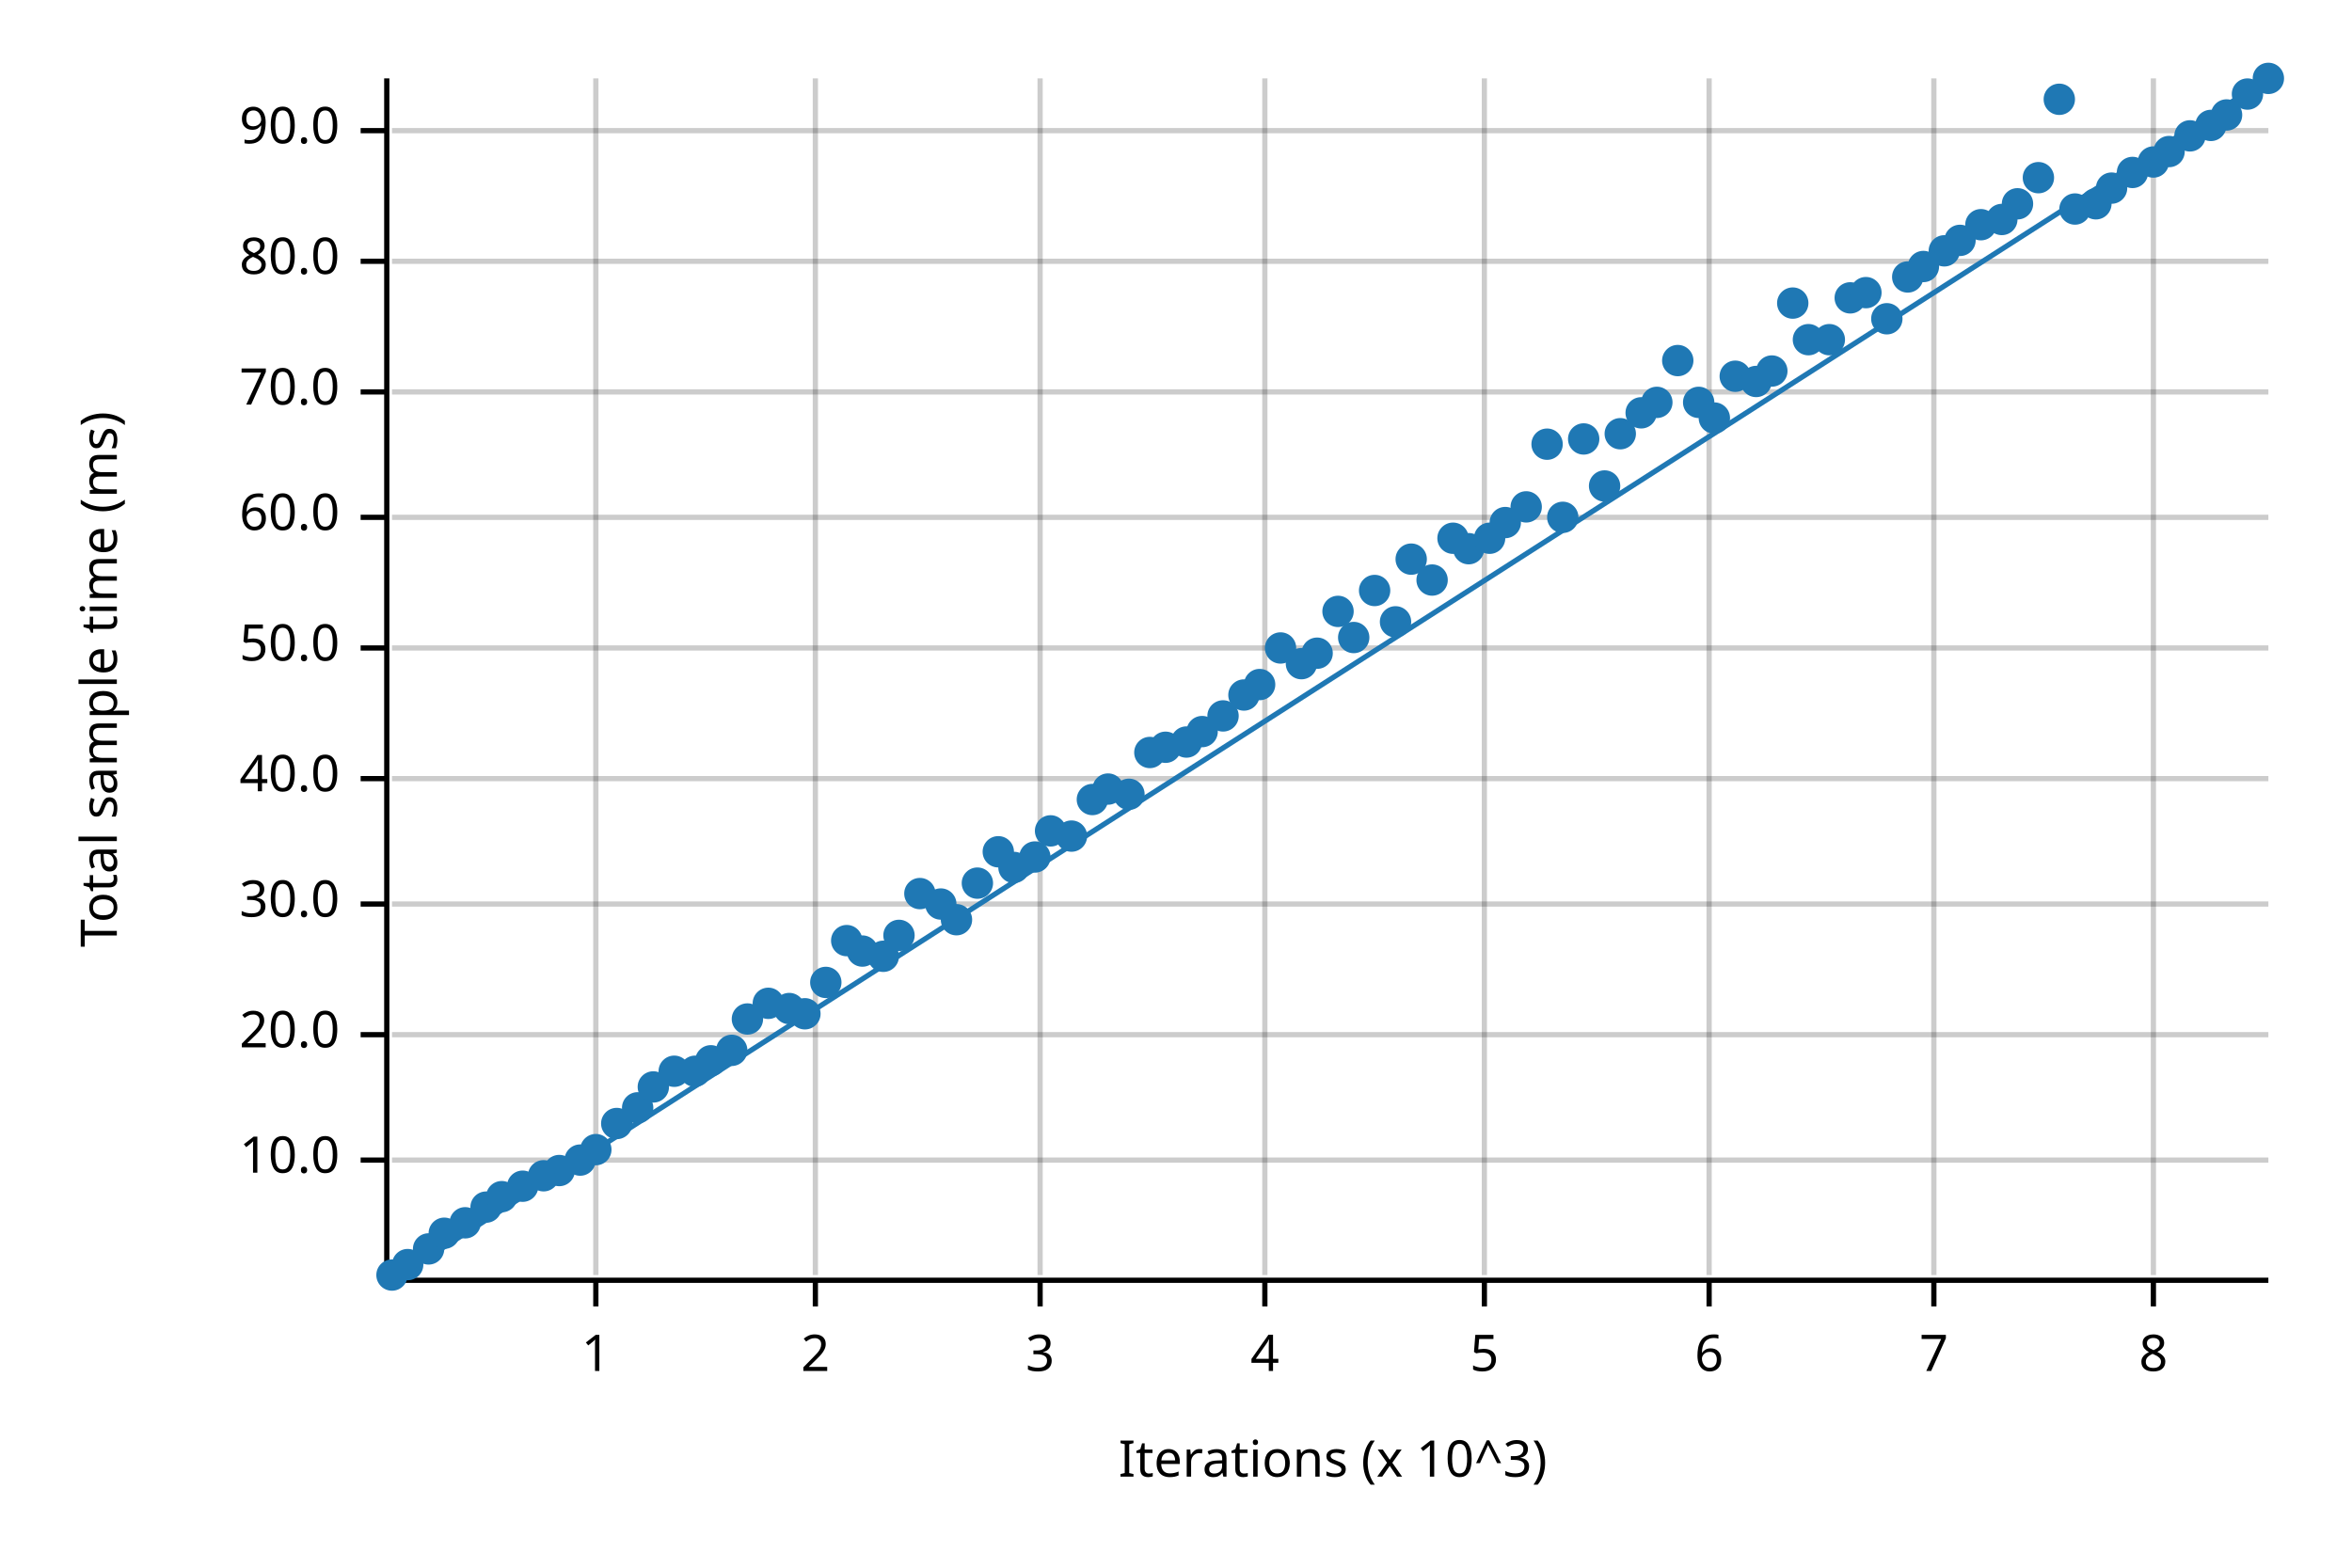
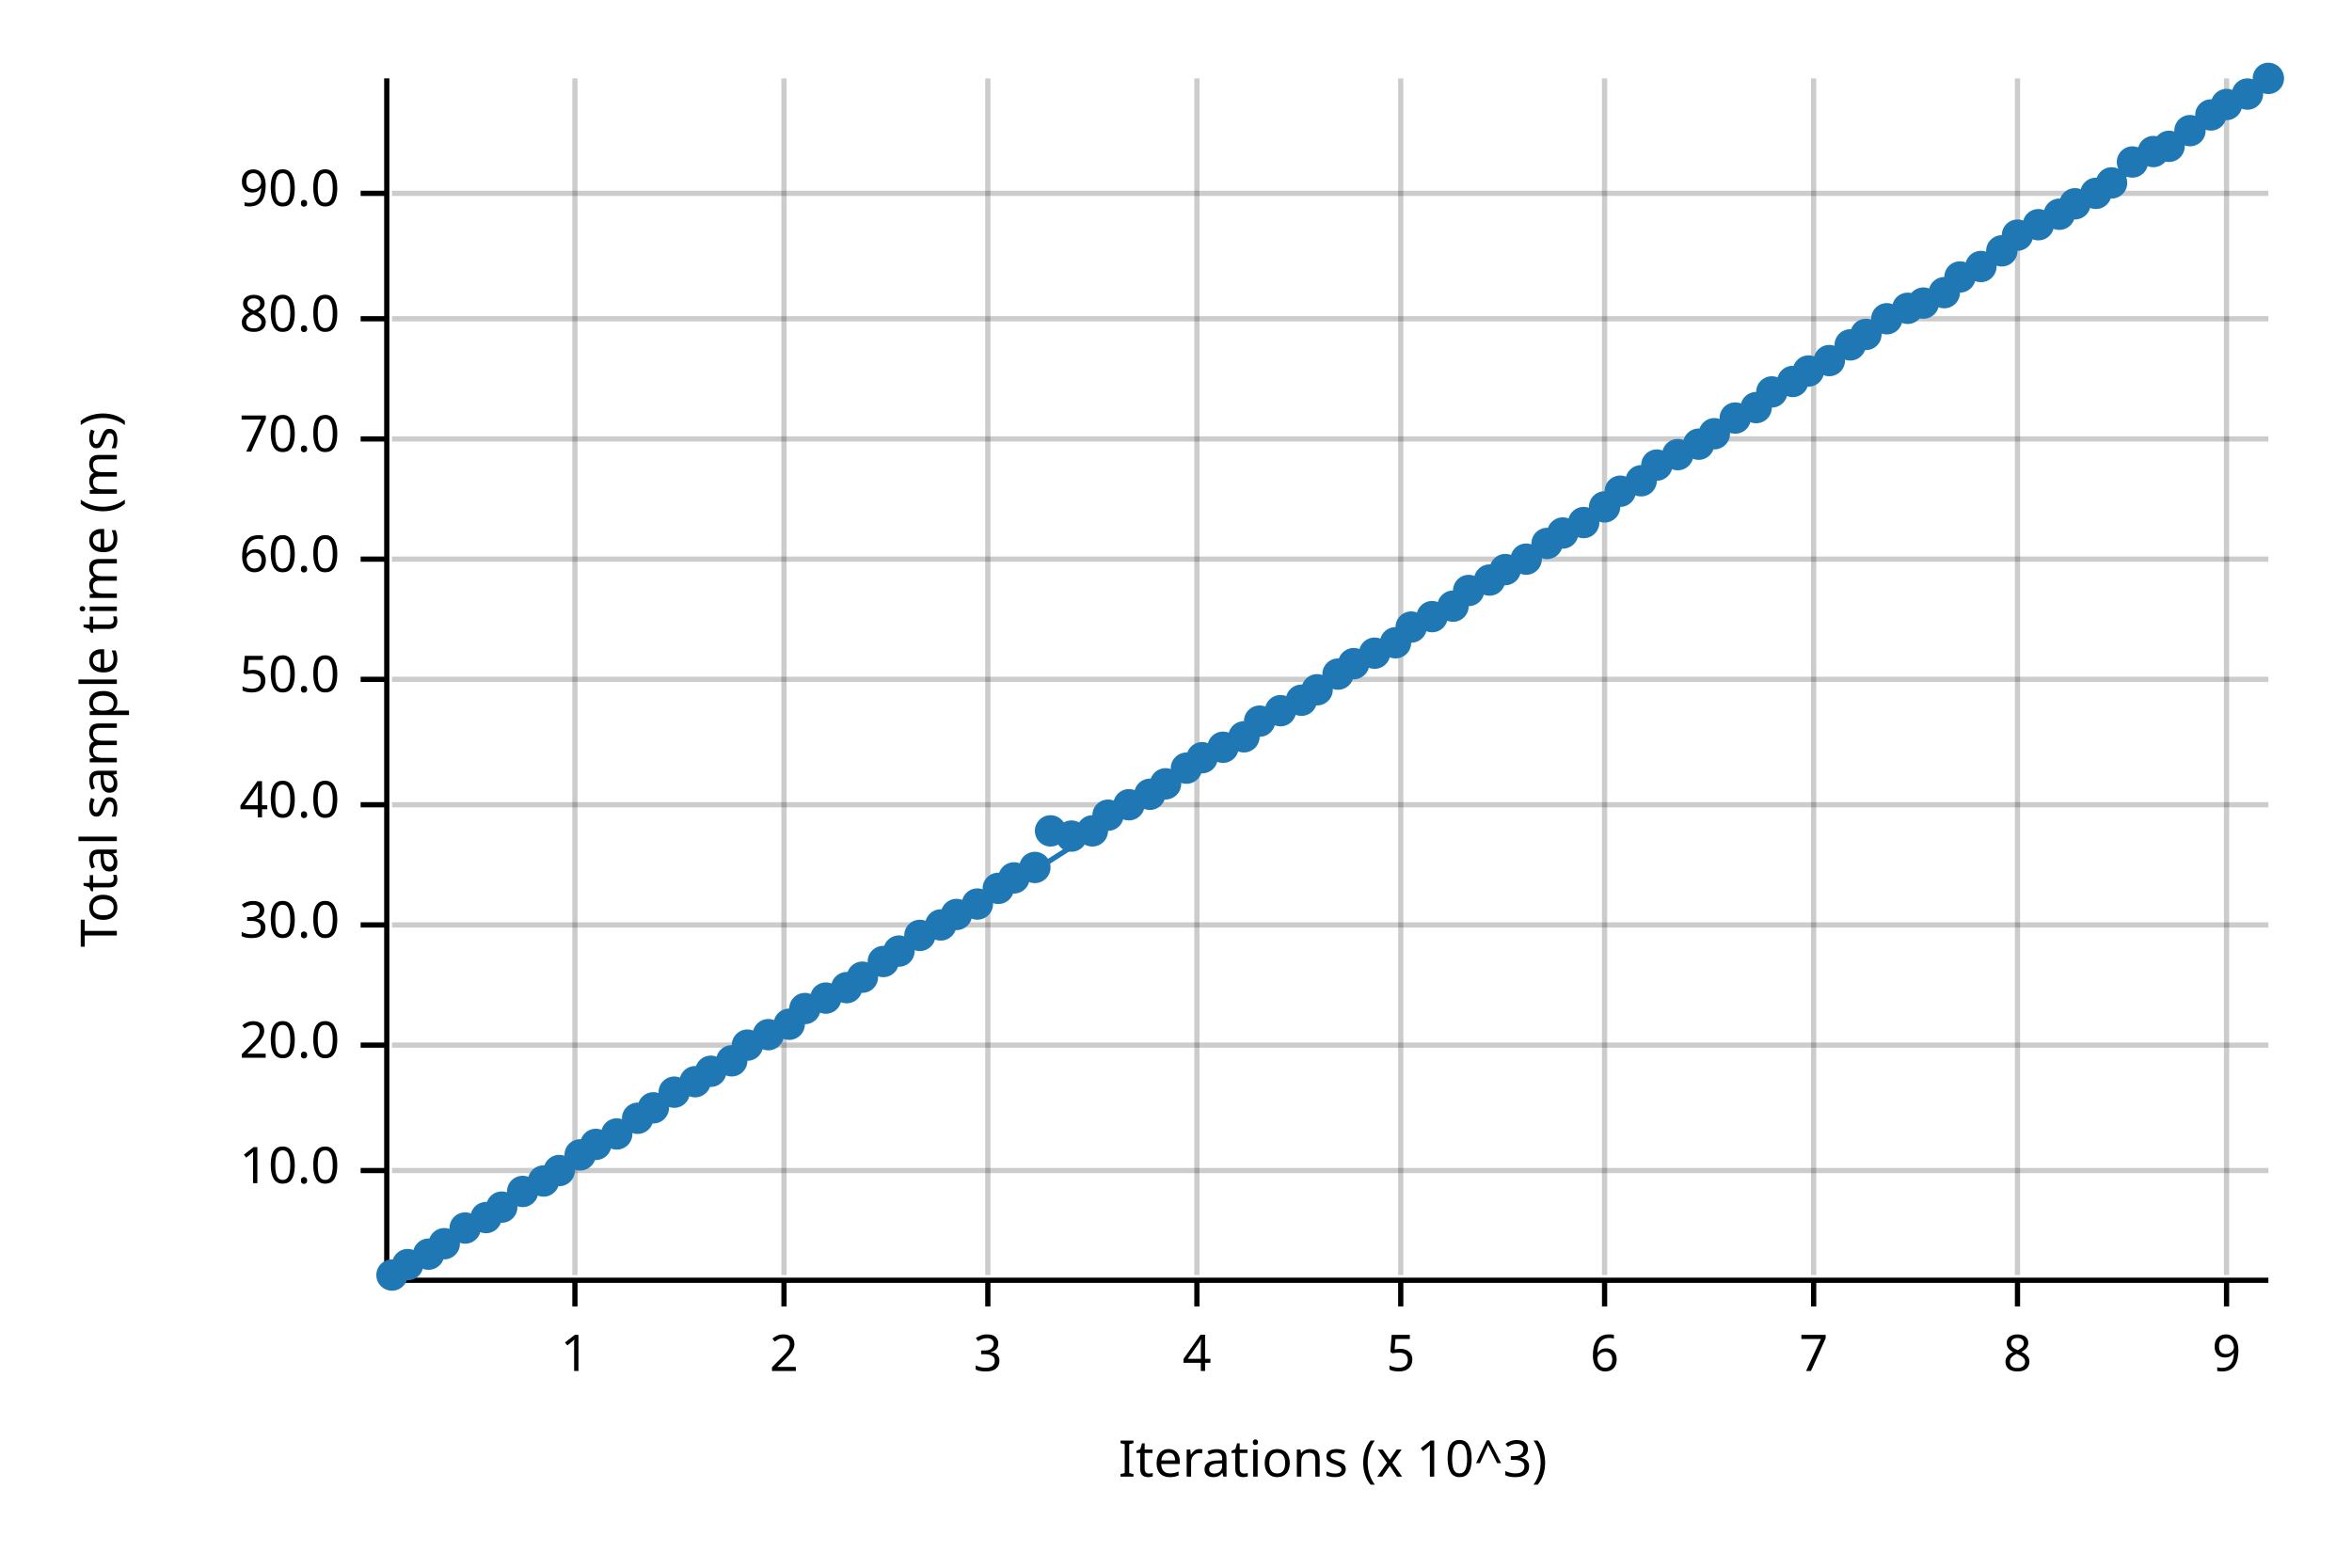
<svg xmlns="http://www.w3.org/2000/svg" width="450" height="300" viewBox="0 0 450 300">
  <text x="15" y="130" dy="0.76em" text-anchor="middle" font-family="sans-serif" font-size="9.677" opacity="1" fill="#000000" transform="rotate(270, 15, 130)">
Total sample time (ms)
</text>
  <text x="255" y="285" dy="-0.5ex" text-anchor="middle" font-family="sans-serif" font-size="9.677" opacity="1" fill="#000000">
Iterations (x 10^3)
</text>
-   <line opacity="0.2" stroke="#000000" stroke-width="1" x1="114" y1="244" x2="114" y2="15" />
-   <line opacity="0.2" stroke="#000000" stroke-width="1" x1="156" y1="244" x2="156" y2="15" />
-   <line opacity="0.2" stroke="#000000" stroke-width="1" x1="199" y1="244" x2="199" y2="15" />
-   <line opacity="0.2" stroke="#000000" stroke-width="1" x1="242" y1="244" x2="242" y2="15" />
-   <line opacity="0.2" stroke="#000000" stroke-width="1" x1="284" y1="244" x2="284" y2="15" />
-   <line opacity="0.2" stroke="#000000" stroke-width="1" x1="327" y1="244" x2="327" y2="15" />
-   <line opacity="0.2" stroke="#000000" stroke-width="1" x1="370" y1="244" x2="370" y2="15" />
-   <line opacity="0.2" stroke="#000000" stroke-width="1" x1="412" y1="244" x2="412" y2="15" />
-   <line opacity="0.2" stroke="#000000" stroke-width="1" x1="75" y1="222" x2="434" y2="222" />
-   <line opacity="0.2" stroke="#000000" stroke-width="1" x1="75" y1="198" x2="434" y2="198" />
-   <line opacity="0.2" stroke="#000000" stroke-width="1" x1="75" y1="173" x2="434" y2="173" />
-   <line opacity="0.2" stroke="#000000" stroke-width="1" x1="75" y1="149" x2="434" y2="149" />
-   <line opacity="0.2" stroke="#000000" stroke-width="1" x1="75" y1="124" x2="434" y2="124" />
-   <line opacity="0.2" stroke="#000000" stroke-width="1" x1="75" y1="99" x2="434" y2="99" />
-   <line opacity="0.2" stroke="#000000" stroke-width="1" x1="75" y1="75" x2="434" y2="75" />
-   <line opacity="0.2" stroke="#000000" stroke-width="1" x1="75" y1="50" x2="434" y2="50" />
-   <line opacity="0.2" stroke="#000000" stroke-width="1" x1="75" y1="25" x2="434" y2="25" />
+   <line opacity="0.2" stroke="#000000" stroke-width="1" x1="110" y1="244" x2="110" y2="15" />
+   <line opacity="0.2" stroke="#000000" stroke-width="1" x1="150" y1="244" x2="150" y2="15" />
+   <line opacity="0.2" stroke="#000000" stroke-width="1" x1="189" y1="244" x2="189" y2="15" />
+   <line opacity="0.2" stroke="#000000" stroke-width="1" x1="229" y1="244" x2="229" y2="15" />
+   <line opacity="0.2" stroke="#000000" stroke-width="1" x1="268" y1="244" x2="268" y2="15" />
+   <line opacity="0.2" stroke="#000000" stroke-width="1" x1="307" y1="244" x2="307" y2="15" />
+   <line opacity="0.2" stroke="#000000" stroke-width="1" x1="347" y1="244" x2="347" y2="15" />
+   <line opacity="0.2" stroke="#000000" stroke-width="1" x1="386" y1="244" x2="386" y2="15" />
+   <line opacity="0.2" stroke="#000000" stroke-width="1" x1="426" y1="244" x2="426" y2="15" />
+   <line opacity="0.2" stroke="#000000" stroke-width="1" x1="75" y1="224" x2="434" y2="224" />
+   <line opacity="0.2" stroke="#000000" stroke-width="1" x1="75" y1="200" x2="434" y2="200" />
+   <line opacity="0.2" stroke="#000000" stroke-width="1" x1="75" y1="177" x2="434" y2="177" />
+   <line opacity="0.2" stroke="#000000" stroke-width="1" x1="75" y1="154" x2="434" y2="154" />
+   <line opacity="0.2" stroke="#000000" stroke-width="1" x1="75" y1="130" x2="434" y2="130" />
+   <line opacity="0.2" stroke="#000000" stroke-width="1" x1="75" y1="107" x2="434" y2="107" />
+   <line opacity="0.2" stroke="#000000" stroke-width="1" x1="75" y1="84" x2="434" y2="84" />
+   <line opacity="0.2" stroke="#000000" stroke-width="1" x1="75" y1="61" x2="434" y2="61" />
+   <line opacity="0.2" stroke="#000000" stroke-width="1" x1="75" y1="37" x2="434" y2="37" />
  <polyline fill="none" opacity="1" stroke="#000000" stroke-width="1" points="74,15 74,244 " />
-   <text x="65" y="222" dy="0.5ex" text-anchor="end" font-family="sans-serif" font-size="9.677" opacity="1" fill="#000000">
+   <text x="65" y="224" dy="0.5ex" text-anchor="end" font-family="sans-serif" font-size="9.677" opacity="1" fill="#000000">
10.0
</text>
-   <polyline fill="none" opacity="1" stroke="#000000" stroke-width="1" points="69,222 74,222 " />
-   <text x="65" y="198" dy="0.5ex" text-anchor="end" font-family="sans-serif" font-size="9.677" opacity="1" fill="#000000">
+   <polyline fill="none" opacity="1" stroke="#000000" stroke-width="1" points="69,224 74,224 " />
+   <text x="65" y="200" dy="0.5ex" text-anchor="end" font-family="sans-serif" font-size="9.677" opacity="1" fill="#000000">
20.0
</text>
-   <polyline fill="none" opacity="1" stroke="#000000" stroke-width="1" points="69,198 74,198 " />
-   <text x="65" y="173" dy="0.5ex" text-anchor="end" font-family="sans-serif" font-size="9.677" opacity="1" fill="#000000">
+   <polyline fill="none" opacity="1" stroke="#000000" stroke-width="1" points="69,200 74,200 " />
+   <text x="65" y="177" dy="0.5ex" text-anchor="end" font-family="sans-serif" font-size="9.677" opacity="1" fill="#000000">
30.0
</text>
-   <polyline fill="none" opacity="1" stroke="#000000" stroke-width="1" points="69,173 74,173 " />
-   <text x="65" y="149" dy="0.5ex" text-anchor="end" font-family="sans-serif" font-size="9.677" opacity="1" fill="#000000">
+   <polyline fill="none" opacity="1" stroke="#000000" stroke-width="1" points="69,177 74,177 " />
+   <text x="65" y="154" dy="0.5ex" text-anchor="end" font-family="sans-serif" font-size="9.677" opacity="1" fill="#000000">
40.0
</text>
-   <polyline fill="none" opacity="1" stroke="#000000" stroke-width="1" points="69,149 74,149 " />
-   <text x="65" y="124" dy="0.5ex" text-anchor="end" font-family="sans-serif" font-size="9.677" opacity="1" fill="#000000">
+   <polyline fill="none" opacity="1" stroke="#000000" stroke-width="1" points="69,154 74,154 " />
+   <text x="65" y="130" dy="0.5ex" text-anchor="end" font-family="sans-serif" font-size="9.677" opacity="1" fill="#000000">
50.0
</text>
-   <polyline fill="none" opacity="1" stroke="#000000" stroke-width="1" points="69,124 74,124 " />
-   <text x="65" y="99" dy="0.5ex" text-anchor="end" font-family="sans-serif" font-size="9.677" opacity="1" fill="#000000">
+   <polyline fill="none" opacity="1" stroke="#000000" stroke-width="1" points="69,130 74,130 " />
+   <text x="65" y="107" dy="0.5ex" text-anchor="end" font-family="sans-serif" font-size="9.677" opacity="1" fill="#000000">
60.0
</text>
-   <polyline fill="none" opacity="1" stroke="#000000" stroke-width="1" points="69,99 74,99 " />
-   <text x="65" y="75" dy="0.5ex" text-anchor="end" font-family="sans-serif" font-size="9.677" opacity="1" fill="#000000">
+   <polyline fill="none" opacity="1" stroke="#000000" stroke-width="1" points="69,107 74,107 " />
+   <text x="65" y="84" dy="0.5ex" text-anchor="end" font-family="sans-serif" font-size="9.677" opacity="1" fill="#000000">
70.0
</text>
-   <polyline fill="none" opacity="1" stroke="#000000" stroke-width="1" points="69,75 74,75 " />
-   <text x="65" y="50" dy="0.5ex" text-anchor="end" font-family="sans-serif" font-size="9.677" opacity="1" fill="#000000">
+   <polyline fill="none" opacity="1" stroke="#000000" stroke-width="1" points="69,84 74,84 " />
+   <text x="65" y="61" dy="0.5ex" text-anchor="end" font-family="sans-serif" font-size="9.677" opacity="1" fill="#000000">
80.0
</text>
-   <polyline fill="none" opacity="1" stroke="#000000" stroke-width="1" points="69,50 74,50 " />
-   <text x="65" y="25" dy="0.5ex" text-anchor="end" font-family="sans-serif" font-size="9.677" opacity="1" fill="#000000">
+   <polyline fill="none" opacity="1" stroke="#000000" stroke-width="1" points="69,61 74,61 " />
+   <text x="65" y="37" dy="0.5ex" text-anchor="end" font-family="sans-serif" font-size="9.677" opacity="1" fill="#000000">
90.0
</text>
-   <polyline fill="none" opacity="1" stroke="#000000" stroke-width="1" points="69,25 74,25 " />
+   <polyline fill="none" opacity="1" stroke="#000000" stroke-width="1" points="69,37 74,37 " />
  <polyline fill="none" opacity="1" stroke="#000000" stroke-width="1" points="75,245 434,245 " />
-   <text x="114" y="255" dy="0.76em" text-anchor="middle" font-family="sans-serif" font-size="9.677" opacity="1" fill="#000000">
+   <text x="110" y="255" dy="0.76em" text-anchor="middle" font-family="sans-serif" font-size="9.677" opacity="1" fill="#000000">
1
</text>
-   <polyline fill="none" opacity="1" stroke="#000000" stroke-width="1" points="114,245 114,250 " />
-   <text x="156" y="255" dy="0.76em" text-anchor="middle" font-family="sans-serif" font-size="9.677" opacity="1" fill="#000000">
+   <polyline fill="none" opacity="1" stroke="#000000" stroke-width="1" points="110,245 110,250 " />
+   <text x="150" y="255" dy="0.76em" text-anchor="middle" font-family="sans-serif" font-size="9.677" opacity="1" fill="#000000">
2
</text>
-   <polyline fill="none" opacity="1" stroke="#000000" stroke-width="1" points="156,245 156,250 " />
-   <text x="199" y="255" dy="0.76em" text-anchor="middle" font-family="sans-serif" font-size="9.677" opacity="1" fill="#000000">
+   <polyline fill="none" opacity="1" stroke="#000000" stroke-width="1" points="150,245 150,250 " />
+   <text x="189" y="255" dy="0.76em" text-anchor="middle" font-family="sans-serif" font-size="9.677" opacity="1" fill="#000000">
3
</text>
-   <polyline fill="none" opacity="1" stroke="#000000" stroke-width="1" points="199,245 199,250 " />
-   <text x="242" y="255" dy="0.76em" text-anchor="middle" font-family="sans-serif" font-size="9.677" opacity="1" fill="#000000">
+   <polyline fill="none" opacity="1" stroke="#000000" stroke-width="1" points="189,245 189,250 " />
+   <text x="229" y="255" dy="0.76em" text-anchor="middle" font-family="sans-serif" font-size="9.677" opacity="1" fill="#000000">
4
</text>
-   <polyline fill="none" opacity="1" stroke="#000000" stroke-width="1" points="242,245 242,250 " />
-   <text x="284" y="255" dy="0.76em" text-anchor="middle" font-family="sans-serif" font-size="9.677" opacity="1" fill="#000000">
+   <polyline fill="none" opacity="1" stroke="#000000" stroke-width="1" points="229,245 229,250 " />
+   <text x="268" y="255" dy="0.76em" text-anchor="middle" font-family="sans-serif" font-size="9.677" opacity="1" fill="#000000">
5
</text>
-   <polyline fill="none" opacity="1" stroke="#000000" stroke-width="1" points="284,245 284,250 " />
-   <text x="327" y="255" dy="0.76em" text-anchor="middle" font-family="sans-serif" font-size="9.677" opacity="1" fill="#000000">
+   <polyline fill="none" opacity="1" stroke="#000000" stroke-width="1" points="268,245 268,250 " />
+   <text x="307" y="255" dy="0.76em" text-anchor="middle" font-family="sans-serif" font-size="9.677" opacity="1" fill="#000000">
6
</text>
-   <polyline fill="none" opacity="1" stroke="#000000" stroke-width="1" points="327,245 327,250 " />
-   <text x="370" y="255" dy="0.76em" text-anchor="middle" font-family="sans-serif" font-size="9.677" opacity="1" fill="#000000">
+   <polyline fill="none" opacity="1" stroke="#000000" stroke-width="1" points="307,245 307,250 " />
+   <text x="347" y="255" dy="0.76em" text-anchor="middle" font-family="sans-serif" font-size="9.677" opacity="1" fill="#000000">
7
</text>
-   <polyline fill="none" opacity="1" stroke="#000000" stroke-width="1" points="370,245 370,250 " />
-   <text x="412" y="255" dy="0.76em" text-anchor="middle" font-family="sans-serif" font-size="9.677" opacity="1" fill="#000000">
+   <polyline fill="none" opacity="1" stroke="#000000" stroke-width="1" points="347,245 347,250 " />
+   <text x="386" y="255" dy="0.76em" text-anchor="middle" font-family="sans-serif" font-size="9.677" opacity="1" fill="#000000">
8
</text>
-   <polyline fill="none" opacity="1" stroke="#000000" stroke-width="1" points="412,245 412,250 " />
+   <polyline fill="none" opacity="1" stroke="#000000" stroke-width="1" points="386,245 386,250 " />
+   <text x="426" y="255" dy="0.76em" text-anchor="middle" font-family="sans-serif" font-size="9.677" opacity="1" fill="#000000">
+ 9
+ </text>
+   <polyline fill="none" opacity="1" stroke="#000000" stroke-width="1" points="426,245 426,250 " />
  <circle cx="75" cy="244" r="3" opacity="1" fill="#1F78B4" stroke="none" stroke-width="1" />
  <circle cx="78" cy="242" r="3" opacity="1" fill="#1F78B4" stroke="none" stroke-width="1" />
-   <circle cx="82" cy="239" r="3" opacity="1" fill="#1F78B4" stroke="none" stroke-width="1" />
-   <circle cx="85" cy="236" r="3" opacity="1" fill="#1F78B4" stroke="none" stroke-width="1" />
-   <circle cx="89" cy="234" r="3" opacity="1" fill="#1F78B4" stroke="none" stroke-width="1" />
-   <circle cx="93" cy="231" r="3" opacity="1" fill="#1F78B4" stroke="none" stroke-width="1" />
-   <circle cx="96" cy="229" r="3" opacity="1" fill="#1F78B4" stroke="none" stroke-width="1" />
-   <circle cx="100" cy="227" r="3" opacity="1" fill="#1F78B4" stroke="none" stroke-width="1" />
-   <circle cx="104" cy="225" r="3" opacity="1" fill="#1F78B4" stroke="none" stroke-width="1" />
+   <circle cx="82" cy="240" r="3" opacity="1" fill="#1F78B4" stroke="none" stroke-width="1" />
+   <circle cx="85" cy="238" r="3" opacity="1" fill="#1F78B4" stroke="none" stroke-width="1" />
+   <circle cx="89" cy="235" r="3" opacity="1" fill="#1F78B4" stroke="none" stroke-width="1" />
+   <circle cx="93" cy="233" r="3" opacity="1" fill="#1F78B4" stroke="none" stroke-width="1" />
+   <circle cx="96" cy="231" r="3" opacity="1" fill="#1F78B4" stroke="none" stroke-width="1" />
+   <circle cx="100" cy="228" r="3" opacity="1" fill="#1F78B4" stroke="none" stroke-width="1" />
+   <circle cx="104" cy="226" r="3" opacity="1" fill="#1F78B4" stroke="none" stroke-width="1" />
  <circle cx="107" cy="224" r="3" opacity="1" fill="#1F78B4" stroke="none" stroke-width="1" />
-   <circle cx="111" cy="222" r="3" opacity="1" fill="#1F78B4" stroke="none" stroke-width="1" />
-   <circle cx="114" cy="220" r="3" opacity="1" fill="#1F78B4" stroke="none" stroke-width="1" />
-   <circle cx="118" cy="215" r="3" opacity="1" fill="#1F78B4" stroke="none" stroke-width="1" />
-   <circle cx="122" cy="212" r="3" opacity="1" fill="#1F78B4" stroke="none" stroke-width="1" />
-   <circle cx="125" cy="208" r="3" opacity="1" fill="#1F78B4" stroke="none" stroke-width="1" />
-   <circle cx="129" cy="205" r="3" opacity="1" fill="#1F78B4" stroke="none" stroke-width="1" />
-   <circle cx="133" cy="205" r="3" opacity="1" fill="#1F78B4" stroke="none" stroke-width="1" />
-   <circle cx="136" cy="203" r="3" opacity="1" fill="#1F78B4" stroke="none" stroke-width="1" />
-   <circle cx="140" cy="201" r="3" opacity="1" fill="#1F78B4" stroke="none" stroke-width="1" />
-   <circle cx="143" cy="195" r="3" opacity="1" fill="#1F78B4" stroke="none" stroke-width="1" />
-   <circle cx="147" cy="192" r="3" opacity="1" fill="#1F78B4" stroke="none" stroke-width="1" />
-   <circle cx="151" cy="193" r="3" opacity="1" fill="#1F78B4" stroke="none" stroke-width="1" />
-   <circle cx="154" cy="194" r="3" opacity="1" fill="#1F78B4" stroke="none" stroke-width="1" />
-   <circle cx="158" cy="188" r="3" opacity="1" fill="#1F78B4" stroke="none" stroke-width="1" />
-   <circle cx="162" cy="180" r="3" opacity="1" fill="#1F78B4" stroke="none" stroke-width="1" />
-   <circle cx="165" cy="182" r="3" opacity="1" fill="#1F78B4" stroke="none" stroke-width="1" />
-   <circle cx="169" cy="183" r="3" opacity="1" fill="#1F78B4" stroke="none" stroke-width="1" />
-   <circle cx="172" cy="179" r="3" opacity="1" fill="#1F78B4" stroke="none" stroke-width="1" />
-   <circle cx="176" cy="171" r="3" opacity="1" fill="#1F78B4" stroke="none" stroke-width="1" />
-   <circle cx="180" cy="173" r="3" opacity="1" fill="#1F78B4" stroke="none" stroke-width="1" />
-   <circle cx="183" cy="176" r="3" opacity="1" fill="#1F78B4" stroke="none" stroke-width="1" />
-   <circle cx="187" cy="169" r="3" opacity="1" fill="#1F78B4" stroke="none" stroke-width="1" />
-   <circle cx="191" cy="163" r="3" opacity="1" fill="#1F78B4" stroke="none" stroke-width="1" />
-   <circle cx="194" cy="166" r="3" opacity="1" fill="#1F78B4" stroke="none" stroke-width="1" />
-   <circle cx="198" cy="164" r="3" opacity="1" fill="#1F78B4" stroke="none" stroke-width="1" />
+   <circle cx="111" cy="221" r="3" opacity="1" fill="#1F78B4" stroke="none" stroke-width="1" />
+   <circle cx="114" cy="219" r="3" opacity="1" fill="#1F78B4" stroke="none" stroke-width="1" />
+   <circle cx="118" cy="217" r="3" opacity="1" fill="#1F78B4" stroke="none" stroke-width="1" />
+   <circle cx="122" cy="214" r="3" opacity="1" fill="#1F78B4" stroke="none" stroke-width="1" />
+   <circle cx="125" cy="212" r="3" opacity="1" fill="#1F78B4" stroke="none" stroke-width="1" />
+   <circle cx="129" cy="209" r="3" opacity="1" fill="#1F78B4" stroke="none" stroke-width="1" />
+   <circle cx="133" cy="207" r="3" opacity="1" fill="#1F78B4" stroke="none" stroke-width="1" />
+   <circle cx="136" cy="205" r="3" opacity="1" fill="#1F78B4" stroke="none" stroke-width="1" />
+   <circle cx="140" cy="203" r="3" opacity="1" fill="#1F78B4" stroke="none" stroke-width="1" />
+   <circle cx="143" cy="200" r="3" opacity="1" fill="#1F78B4" stroke="none" stroke-width="1" />
+   <circle cx="147" cy="198" r="3" opacity="1" fill="#1F78B4" stroke="none" stroke-width="1" />
+   <circle cx="151" cy="196" r="3" opacity="1" fill="#1F78B4" stroke="none" stroke-width="1" />
+   <circle cx="154" cy="193" r="3" opacity="1" fill="#1F78B4" stroke="none" stroke-width="1" />
+   <circle cx="158" cy="191" r="3" opacity="1" fill="#1F78B4" stroke="none" stroke-width="1" />
+   <circle cx="162" cy="189" r="3" opacity="1" fill="#1F78B4" stroke="none" stroke-width="1" />
+   <circle cx="165" cy="187" r="3" opacity="1" fill="#1F78B4" stroke="none" stroke-width="1" />
+   <circle cx="169" cy="184" r="3" opacity="1" fill="#1F78B4" stroke="none" stroke-width="1" />
+   <circle cx="172" cy="182" r="3" opacity="1" fill="#1F78B4" stroke="none" stroke-width="1" />
+   <circle cx="176" cy="179" r="3" opacity="1" fill="#1F78B4" stroke="none" stroke-width="1" />
+   <circle cx="180" cy="177" r="3" opacity="1" fill="#1F78B4" stroke="none" stroke-width="1" />
+   <circle cx="183" cy="175" r="3" opacity="1" fill="#1F78B4" stroke="none" stroke-width="1" />
+   <circle cx="187" cy="173" r="3" opacity="1" fill="#1F78B4" stroke="none" stroke-width="1" />
+   <circle cx="191" cy="170" r="3" opacity="1" fill="#1F78B4" stroke="none" stroke-width="1" />
+   <circle cx="194" cy="168" r="3" opacity="1" fill="#1F78B4" stroke="none" stroke-width="1" />
+   <circle cx="198" cy="166" r="3" opacity="1" fill="#1F78B4" stroke="none" stroke-width="1" />
  <circle cx="201" cy="159" r="3" opacity="1" fill="#1F78B4" stroke="none" stroke-width="1" />
  <circle cx="205" cy="160" r="3" opacity="1" fill="#1F78B4" stroke="none" stroke-width="1" />
-   <circle cx="209" cy="153" r="3" opacity="1" fill="#1F78B4" stroke="none" stroke-width="1" />
-   <circle cx="212" cy="151" r="3" opacity="1" fill="#1F78B4" stroke="none" stroke-width="1" />
-   <circle cx="216" cy="152" r="3" opacity="1" fill="#1F78B4" stroke="none" stroke-width="1" />
-   <circle cx="220" cy="144" r="3" opacity="1" fill="#1F78B4" stroke="none" stroke-width="1" />
-   <circle cx="223" cy="143" r="3" opacity="1" fill="#1F78B4" stroke="none" stroke-width="1" />
-   <circle cx="227" cy="142" r="3" opacity="1" fill="#1F78B4" stroke="none" stroke-width="1" />
-   <circle cx="230" cy="140" r="3" opacity="1" fill="#1F78B4" stroke="none" stroke-width="1" />
-   <circle cx="234" cy="137" r="3" opacity="1" fill="#1F78B4" stroke="none" stroke-width="1" />
-   <circle cx="238" cy="133" r="3" opacity="1" fill="#1F78B4" stroke="none" stroke-width="1" />
-   <circle cx="241" cy="131" r="3" opacity="1" fill="#1F78B4" stroke="none" stroke-width="1" />
-   <circle cx="245" cy="124" r="3" opacity="1" fill="#1F78B4" stroke="none" stroke-width="1" />
-   <circle cx="249" cy="127" r="3" opacity="1" fill="#1F78B4" stroke="none" stroke-width="1" />
-   <circle cx="252" cy="125" r="3" opacity="1" fill="#1F78B4" stroke="none" stroke-width="1" />
-   <circle cx="256" cy="117" r="3" opacity="1" fill="#1F78B4" stroke="none" stroke-width="1" />
-   <circle cx="259" cy="122" r="3" opacity="1" fill="#1F78B4" stroke="none" stroke-width="1" />
-   <circle cx="263" cy="113" r="3" opacity="1" fill="#1F78B4" stroke="none" stroke-width="1" />
-   <circle cx="267" cy="119" r="3" opacity="1" fill="#1F78B4" stroke="none" stroke-width="1" />
-   <circle cx="270" cy="107" r="3" opacity="1" fill="#1F78B4" stroke="none" stroke-width="1" />
-   <circle cx="274" cy="111" r="3" opacity="1" fill="#1F78B4" stroke="none" stroke-width="1" />
-   <circle cx="278" cy="103" r="3" opacity="1" fill="#1F78B4" stroke="none" stroke-width="1" />
-   <circle cx="281" cy="105" r="3" opacity="1" fill="#1F78B4" stroke="none" stroke-width="1" />
-   <circle cx="285" cy="103" r="3" opacity="1" fill="#1F78B4" stroke="none" stroke-width="1" />
-   <circle cx="288" cy="100" r="3" opacity="1" fill="#1F78B4" stroke="none" stroke-width="1" />
-   <circle cx="292" cy="97" r="3" opacity="1" fill="#1F78B4" stroke="none" stroke-width="1" />
-   <circle cx="296" cy="85" r="3" opacity="1" fill="#1F78B4" stroke="none" stroke-width="1" />
-   <circle cx="299" cy="99" r="3" opacity="1" fill="#1F78B4" stroke="none" stroke-width="1" />
-   <circle cx="303" cy="84" r="3" opacity="1" fill="#1F78B4" stroke="none" stroke-width="1" />
-   <circle cx="307" cy="93" r="3" opacity="1" fill="#1F78B4" stroke="none" stroke-width="1" />
-   <circle cx="310" cy="83" r="3" opacity="1" fill="#1F78B4" stroke="none" stroke-width="1" />
-   <circle cx="314" cy="79" r="3" opacity="1" fill="#1F78B4" stroke="none" stroke-width="1" />
-   <circle cx="317" cy="77" r="3" opacity="1" fill="#1F78B4" stroke="none" stroke-width="1" />
-   <circle cx="321" cy="69" r="3" opacity="1" fill="#1F78B4" stroke="none" stroke-width="1" />
-   <circle cx="325" cy="77" r="3" opacity="1" fill="#1F78B4" stroke="none" stroke-width="1" />
-   <circle cx="328" cy="80" r="3" opacity="1" fill="#1F78B4" stroke="none" stroke-width="1" />
-   <circle cx="332" cy="72" r="3" opacity="1" fill="#1F78B4" stroke="none" stroke-width="1" />
-   <circle cx="336" cy="73" r="3" opacity="1" fill="#1F78B4" stroke="none" stroke-width="1" />
-   <circle cx="339" cy="71" r="3" opacity="1" fill="#1F78B4" stroke="none" stroke-width="1" />
-   <circle cx="343" cy="58" r="3" opacity="1" fill="#1F78B4" stroke="none" stroke-width="1" />
-   <circle cx="346" cy="65" r="3" opacity="1" fill="#1F78B4" stroke="none" stroke-width="1" />
-   <circle cx="350" cy="65" r="3" opacity="1" fill="#1F78B4" stroke="none" stroke-width="1" />
-   <circle cx="354" cy="57" r="3" opacity="1" fill="#1F78B4" stroke="none" stroke-width="1" />
-   <circle cx="357" cy="56" r="3" opacity="1" fill="#1F78B4" stroke="none" stroke-width="1" />
+   <circle cx="209" cy="159" r="3" opacity="1" fill="#1F78B4" stroke="none" stroke-width="1" />
+   <circle cx="212" cy="156" r="3" opacity="1" fill="#1F78B4" stroke="none" stroke-width="1" />
+   <circle cx="216" cy="154" r="3" opacity="1" fill="#1F78B4" stroke="none" stroke-width="1" />
+   <circle cx="220" cy="152" r="3" opacity="1" fill="#1F78B4" stroke="none" stroke-width="1" />
+   <circle cx="223" cy="150" r="3" opacity="1" fill="#1F78B4" stroke="none" stroke-width="1" />
+   <circle cx="227" cy="147" r="3" opacity="1" fill="#1F78B4" stroke="none" stroke-width="1" />
+   <circle cx="230" cy="145" r="3" opacity="1" fill="#1F78B4" stroke="none" stroke-width="1" />
+   <circle cx="234" cy="143" r="3" opacity="1" fill="#1F78B4" stroke="none" stroke-width="1" />
+   <circle cx="238" cy="141" r="3" opacity="1" fill="#1F78B4" stroke="none" stroke-width="1" />
+   <circle cx="241" cy="138" r="3" opacity="1" fill="#1F78B4" stroke="none" stroke-width="1" />
+   <circle cx="245" cy="136" r="3" opacity="1" fill="#1F78B4" stroke="none" stroke-width="1" />
+   <circle cx="249" cy="134" r="3" opacity="1" fill="#1F78B4" stroke="none" stroke-width="1" />
+   <circle cx="252" cy="132" r="3" opacity="1" fill="#1F78B4" stroke="none" stroke-width="1" />
+   <circle cx="256" cy="129" r="3" opacity="1" fill="#1F78B4" stroke="none" stroke-width="1" />
+   <circle cx="259" cy="127" r="3" opacity="1" fill="#1F78B4" stroke="none" stroke-width="1" />
+   <circle cx="263" cy="125" r="3" opacity="1" fill="#1F78B4" stroke="none" stroke-width="1" />
+   <circle cx="267" cy="123" r="3" opacity="1" fill="#1F78B4" stroke="none" stroke-width="1" />
+   <circle cx="270" cy="120" r="3" opacity="1" fill="#1F78B4" stroke="none" stroke-width="1" />
+   <circle cx="274" cy="118" r="3" opacity="1" fill="#1F78B4" stroke="none" stroke-width="1" />
+   <circle cx="278" cy="116" r="3" opacity="1" fill="#1F78B4" stroke="none" stroke-width="1" />
+   <circle cx="281" cy="113" r="3" opacity="1" fill="#1F78B4" stroke="none" stroke-width="1" />
+   <circle cx="285" cy="111" r="3" opacity="1" fill="#1F78B4" stroke="none" stroke-width="1" />
+   <circle cx="288" cy="109" r="3" opacity="1" fill="#1F78B4" stroke="none" stroke-width="1" />
+   <circle cx="292" cy="107" r="3" opacity="1" fill="#1F78B4" stroke="none" stroke-width="1" />
+   <circle cx="296" cy="104" r="3" opacity="1" fill="#1F78B4" stroke="none" stroke-width="1" />
+   <circle cx="299" cy="102" r="3" opacity="1" fill="#1F78B4" stroke="none" stroke-width="1" />
+   <circle cx="303" cy="100" r="3" opacity="1" fill="#1F78B4" stroke="none" stroke-width="1" />
+   <circle cx="307" cy="97" r="3" opacity="1" fill="#1F78B4" stroke="none" stroke-width="1" />
+   <circle cx="310" cy="94" r="3" opacity="1" fill="#1F78B4" stroke="none" stroke-width="1" />
+   <circle cx="314" cy="92" r="3" opacity="1" fill="#1F78B4" stroke="none" stroke-width="1" />
+   <circle cx="317" cy="89" r="3" opacity="1" fill="#1F78B4" stroke="none" stroke-width="1" />
+   <circle cx="321" cy="87" r="3" opacity="1" fill="#1F78B4" stroke="none" stroke-width="1" />
+   <circle cx="325" cy="85" r="3" opacity="1" fill="#1F78B4" stroke="none" stroke-width="1" />
+   <circle cx="328" cy="83" r="3" opacity="1" fill="#1F78B4" stroke="none" stroke-width="1" />
+   <circle cx="332" cy="80" r="3" opacity="1" fill="#1F78B4" stroke="none" stroke-width="1" />
+   <circle cx="336" cy="78" r="3" opacity="1" fill="#1F78B4" stroke="none" stroke-width="1" />
+   <circle cx="339" cy="75" r="3" opacity="1" fill="#1F78B4" stroke="none" stroke-width="1" />
+   <circle cx="343" cy="73" r="3" opacity="1" fill="#1F78B4" stroke="none" stroke-width="1" />
+   <circle cx="346" cy="71" r="3" opacity="1" fill="#1F78B4" stroke="none" stroke-width="1" />
+   <circle cx="350" cy="69" r="3" opacity="1" fill="#1F78B4" stroke="none" stroke-width="1" />
+   <circle cx="354" cy="66" r="3" opacity="1" fill="#1F78B4" stroke="none" stroke-width="1" />
+   <circle cx="357" cy="64" r="3" opacity="1" fill="#1F78B4" stroke="none" stroke-width="1" />
  <circle cx="361" cy="61" r="3" opacity="1" fill="#1F78B4" stroke="none" stroke-width="1" />
-   <circle cx="365" cy="53" r="3" opacity="1" fill="#1F78B4" stroke="none" stroke-width="1" />
-   <circle cx="368" cy="51" r="3" opacity="1" fill="#1F78B4" stroke="none" stroke-width="1" />
-   <circle cx="372" cy="48" r="3" opacity="1" fill="#1F78B4" stroke="none" stroke-width="1" />
-   <circle cx="375" cy="46" r="3" opacity="1" fill="#1F78B4" stroke="none" stroke-width="1" />
-   <circle cx="379" cy="43" r="3" opacity="1" fill="#1F78B4" stroke="none" stroke-width="1" />
-   <circle cx="383" cy="42" r="3" opacity="1" fill="#1F78B4" stroke="none" stroke-width="1" />
-   <circle cx="386" cy="39" r="3" opacity="1" fill="#1F78B4" stroke="none" stroke-width="1" />
-   <circle cx="390" cy="34" r="3" opacity="1" fill="#1F78B4" stroke="none" stroke-width="1" />
-   <circle cx="394" cy="19" r="3" opacity="1" fill="#1F78B4" stroke="none" stroke-width="1" />
-   <circle cx="397" cy="40" r="3" opacity="1" fill="#1F78B4" stroke="none" stroke-width="1" />
-   <circle cx="401" cy="39" r="3" opacity="1" fill="#1F78B4" stroke="none" stroke-width="1" />
-   <circle cx="404" cy="36" r="3" opacity="1" fill="#1F78B4" stroke="none" stroke-width="1" />
-   <circle cx="408" cy="33" r="3" opacity="1" fill="#1F78B4" stroke="none" stroke-width="1" />
-   <circle cx="412" cy="31" r="3" opacity="1" fill="#1F78B4" stroke="none" stroke-width="1" />
-   <circle cx="415" cy="29" r="3" opacity="1" fill="#1F78B4" stroke="none" stroke-width="1" />
-   <circle cx="419" cy="26" r="3" opacity="1" fill="#1F78B4" stroke="none" stroke-width="1" />
-   <circle cx="423" cy="24" r="3" opacity="1" fill="#1F78B4" stroke="none" stroke-width="1" />
-   <circle cx="426" cy="22" r="3" opacity="1" fill="#1F78B4" stroke="none" stroke-width="1" />
+   <circle cx="365" cy="59" r="3" opacity="1" fill="#1F78B4" stroke="none" stroke-width="1" />
+   <circle cx="368" cy="58" r="3" opacity="1" fill="#1F78B4" stroke="none" stroke-width="1" />
+   <circle cx="372" cy="56" r="3" opacity="1" fill="#1F78B4" stroke="none" stroke-width="1" />
+   <circle cx="375" cy="53" r="3" opacity="1" fill="#1F78B4" stroke="none" stroke-width="1" />
+   <circle cx="379" cy="51" r="3" opacity="1" fill="#1F78B4" stroke="none" stroke-width="1" />
+   <circle cx="383" cy="48" r="3" opacity="1" fill="#1F78B4" stroke="none" stroke-width="1" />
+   <circle cx="386" cy="45" r="3" opacity="1" fill="#1F78B4" stroke="none" stroke-width="1" />
+   <circle cx="390" cy="43" r="3" opacity="1" fill="#1F78B4" stroke="none" stroke-width="1" />
+   <circle cx="394" cy="41" r="3" opacity="1" fill="#1F78B4" stroke="none" stroke-width="1" />
+   <circle cx="397" cy="39" r="3" opacity="1" fill="#1F78B4" stroke="none" stroke-width="1" />
+   <circle cx="401" cy="37" r="3" opacity="1" fill="#1F78B4" stroke="none" stroke-width="1" />
+   <circle cx="404" cy="35" r="3" opacity="1" fill="#1F78B4" stroke="none" stroke-width="1" />
+   <circle cx="408" cy="31" r="3" opacity="1" fill="#1F78B4" stroke="none" stroke-width="1" />
+   <circle cx="412" cy="29" r="3" opacity="1" fill="#1F78B4" stroke="none" stroke-width="1" />
+   <circle cx="415" cy="28" r="3" opacity="1" fill="#1F78B4" stroke="none" stroke-width="1" />
+   <circle cx="419" cy="25" r="3" opacity="1" fill="#1F78B4" stroke="none" stroke-width="1" />
+   <circle cx="423" cy="22" r="3" opacity="1" fill="#1F78B4" stroke="none" stroke-width="1" />
+   <circle cx="426" cy="20" r="3" opacity="1" fill="#1F78B4" stroke="none" stroke-width="1" />
  <circle cx="430" cy="18" r="3" opacity="1" fill="#1F78B4" stroke="none" stroke-width="1" />
  <circle cx="434" cy="15" r="3" opacity="1" fill="#1F78B4" stroke="none" stroke-width="1" />
-   <polyline fill="none" opacity="1" stroke="#1F78B4" stroke-width="1" points="75,245 434,15 " />
-   <polygon opacity="0.25" fill="#1F78B4" points="75,245 434,15 434,15 " />
+   <polyline fill="none" opacity="1" stroke="#1F78B4" stroke-width="1" points="75,245 434,16 " />
+   <polygon opacity="0.25" fill="#1F78B4" points="75,245 434,16 434,15 " />
</svg>
